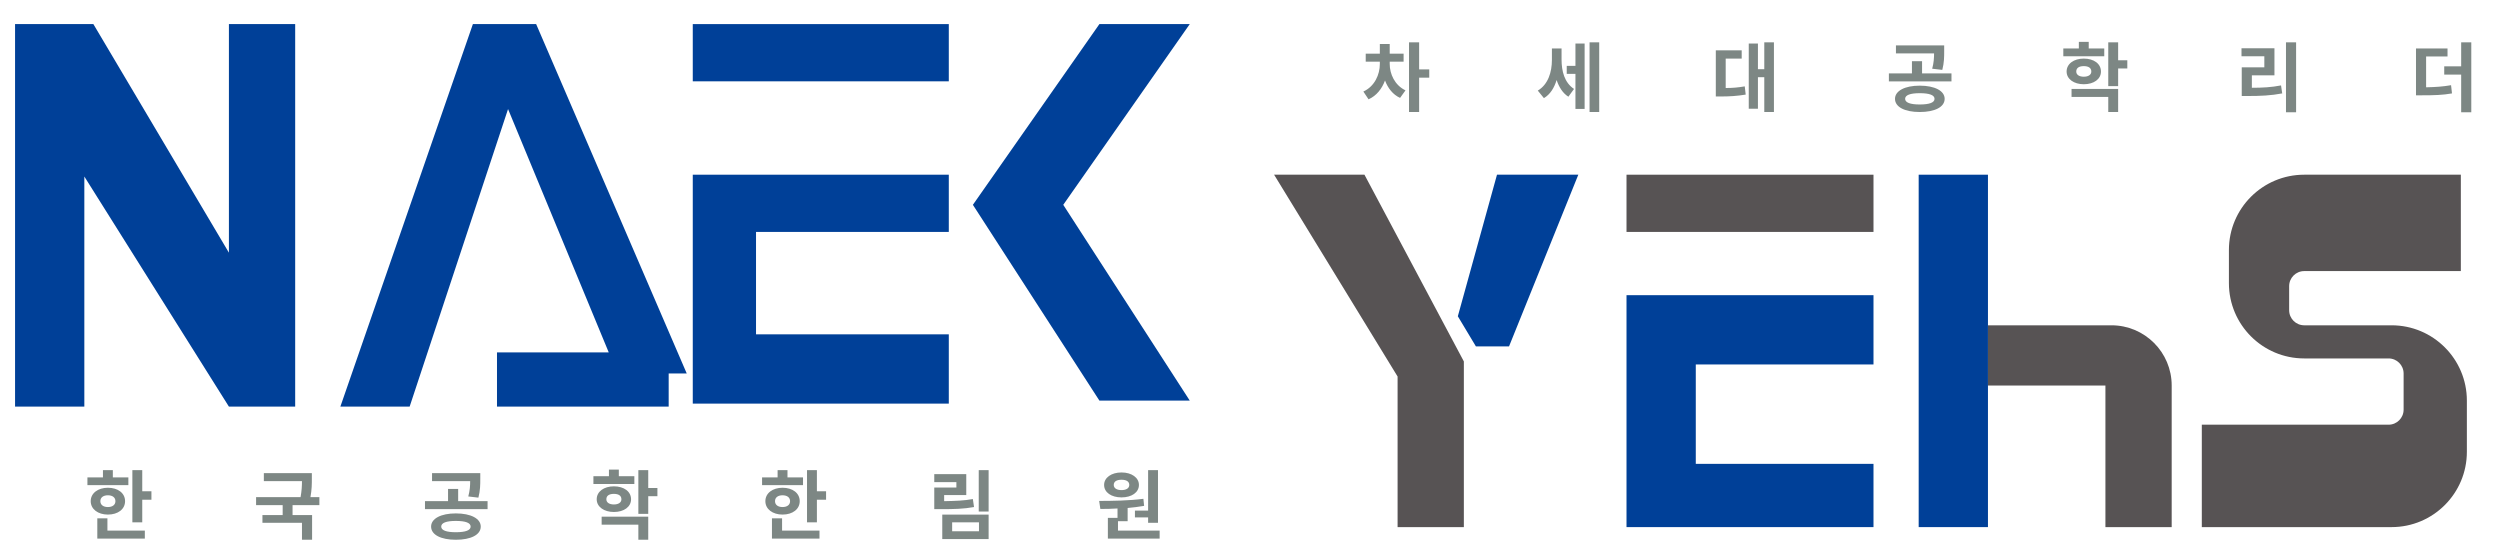
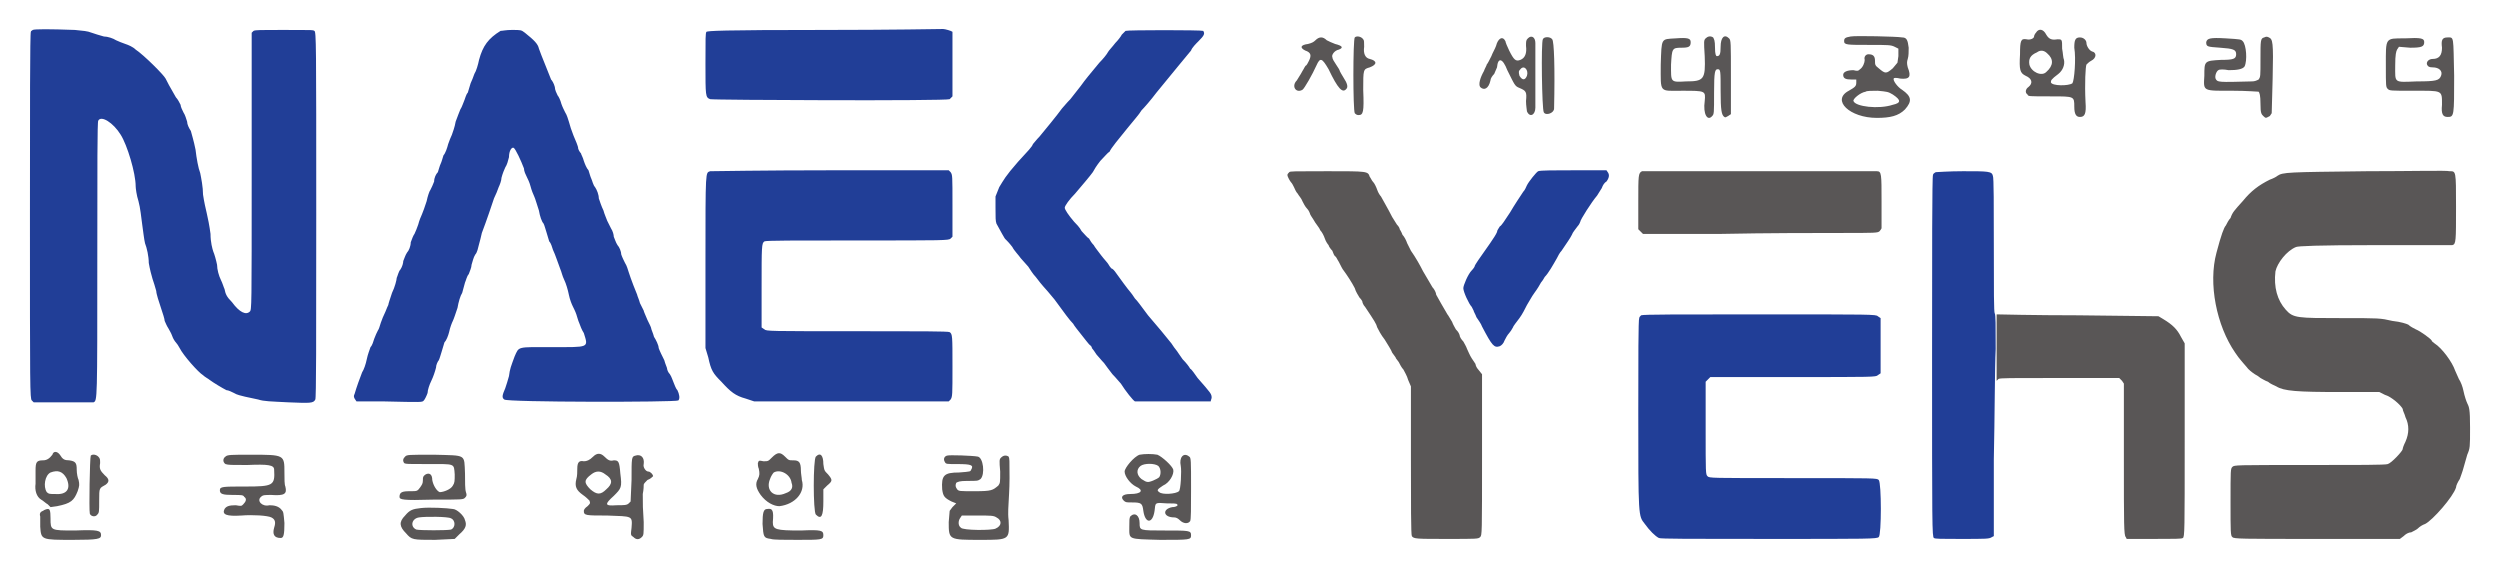
- <svg xmlns="http://www.w3.org/2000/svg" viewBox="0 0 166 37" role="img" aria-labelledby="naekyehs-t" font-family="Apple SD Gothic Neo, Pretendard, Noto Sans KR, sans-serif">
-   <g transform="translate(0 -720)">
-     <g fill="#004098">
-       <path d="M1 721.6h4.6v25.4H1zM15.2 721.6h4.4v25.4h-4.4zM1 721.6h5.2l13.4 22.6v2.8h-4.4L1 724.4z" />
-       <path d="M31.4 721.6h4.2L27.2 747h-4.6zM31.4 721.6h4.2l10 23.2h-4.6zM33 743.4h11.4v3.6H33z" />
-       <path d="M46 721.6h17v3.8H46zM46 731.6h17v3.8H46zM46 731.6h4.2v15.2H46zM46 742.2h17v4.6H46z" />
-       <path d="M73 721.6h6l-8.4 12 8.4 13h-6l-8.4-13z" />
-     </g>
-     <text x="41.5" y="755.4" text-anchor="middle" fill="#7D8784" font-size="5" font-weight="600" letter-spacing="6.6">한국공학한림원</text>
-     <text x="127.5" y="727" text-anchor="middle" fill="#7D8784" font-size="5" font-weight="600" letter-spacing="7">차세대공학리더</text>
-     <g fill="#575354">
-       <path d="M84.6 731.6h6l6.6 12.4V755h-4.4v-10z" />
-       <path d="M108 731.6h16.4v3.8H108z" />
-       <path d="M132 741.6h8.2a4 4 0 0 1 4 4V755h-4.4v-9.4H132z" />
-       <path d="M163.4 731.6H153a5 5 0 0 0-5 5v2.2a5 5 0 0 0 5 5h5.6a1 1 0 0 1 1 1v2.4a1 1 0 0 1-1 1v0H146.2V755h12.6a5 5 0 0 0 5-5v-3.4a5 5 0 0 0-5-5H153a1 1 0 0 1-1-1v-1.6a1 1 0 0 1 1-1h10.4z" />
-     </g>
-     <g fill="#004098">
-       <path d="M99.4 731.6h5.4l-4.6 11.4h-2.2l-1.2-2z" />
-       <path d="M108 739.6h16.4v4.6H108zM108 739.6h4.6V755H108zM108 750.8h16.4v4.2H108z" />
-       <path d="M127.4 731.6h4.6V755h-4.6z" />
-     </g>
-   </g>
+ <svg xmlns="http://www.w3.org/2000/svg" viewBox="0 0 2672 608" role="img" aria-labelledby="naekyehs-t">
+   <path fill="#213E97" fill-rule="evenodd" d="M35 32C34 33 33 33 33 34C32 34 32 123 32 230C32 416 32 426 34 428L36 430 67 430C84 430 99 430 100 430C104 428 104 429 104 277C104 178 104 130 105 129C108 123 121 131 129 144C136 155 145 185 145 199C145 201 146 209 148 215C150 222 151 233 152 240C153 247 154 256 155 260C157 265 159 274 159 281C160 287 162 295 163 298C164 301 166 307 167 311C167 314 170 323 172 329C174 335 176 341 176 343C177 345 178 348 180 351C181 353 183 356 184 359C185 362 187 365 188 366C189 367 191 370 192 372C196 380 212 398 217 401C219 403 223 405 224 406C228 409 238 415 242 417C244 417 248 419 250 420C253 422 258 423 262 424C266 425 272 426 276 427C282 429 289 429 308 430C332 431 335 431 337 427C338 426 338 364 338 230C338 46 338 34 336 33C334 32 337 32 302 32C278 32 273 32 271 33L269 35 269 183C269 330 269 331 267 333C263 337 256 334 248 323C242 317 241 314 240 309C239 307 238 303 236 299C234 295 232 288 232 283C231 278 229 271 228 269C227 266 225 259 225 250C224 242 222 232 221 228C220 224 218 215 217 208C217 200 215 190 214 185C212 180 210 169 209 160C207 150 205 144 204 140C202 137 200 133 200 130C199 127 198 123 196 120C195 118 193 114 193 112C192 110 190 106 188 104C181 92 179 88 177 84C175 80 154 59 145 53C142 50 137 48 134 47C131 46 126 44 124 43C121 41 115 39 111 39C107 38 101 36 98 35C93 33 89 33 80 32C53 31 37 31 35 32M882 32C769 32 757 33 755 34C754 36 754 40 754 68C754 103 754 104 759 106C762 107 1012 108 1015 106C1016 105 1017 104 1018 103C1018 100 1018 36 1018 34C1017 33 1010 31 1008 31C1007 31 950 32 882 32M535 33C522 41 516 49 512 64C511 69 509 76 507 79C506 82 504 87 503 89C502 92 501 96 500 99C498 101 497 106 496 108C495 110 494 114 492 117C491 119 489 125 487 130C486 136 484 141 483 144C482 146 480 151 479 154C478 158 476 164 474 166C473 169 472 173 471 175C470 177 469 181 468 184C466 186 464 190 464 194C463 197 461 201 460 203C459 204 457 210 456 215C454 221 452 227 451 229C450 231 448 236 447 240C446 243 444 248 443 250C442 251 440 256 439 259C439 263 437 268 435 270C433 273 432 277 431 279C431 281 430 285 428 288C426 290 425 295 424 297C424 299 422 307 419 313C417 319 415 325 415 326C415 326 413 330 412 333C410 337 408 342 407 345C406 348 405 352 404 353C403 355 401 359 400 362C399 365 398 369 396 371C395 374 393 379 392 384C391 389 389 395 387 398C385 403 381 414 379 421C378 423 378 424 379 426L381 429 409 429C453 430 451 430 453 428C454 427 456 423 457 420C457 417 459 411 461 407C463 403 465 397 466 393C466 390 468 386 469 385C470 383 471 379 472 376C473 373 474 369 475 366C477 364 479 359 480 355C481 350 483 345 484 343C485 341 487 335 489 329C490 323 492 316 494 313C495 310 496 305 497 302C498 300 499 295 501 293C502 290 504 286 504 283C505 280 506 275 508 272C510 270 511 265 512 261C513 258 514 253 515 249C520 236 526 218 528 212C530 208 532 203 533 200C534 198 536 193 536 190C537 186 539 181 540 179C542 176 543 172 544 168C544 161 547 157 549 158C551 159 557 172 560 180C560 183 562 187 563 189C564 191 566 195 567 199C568 203 570 208 571 210C572 212 574 219 576 225C577 231 579 237 581 239C582 241 583 245 584 248C585 251 586 255 587 258C589 260 590 264 591 267C592 269 594 274 595 277C596 280 598 285 599 288C600 290 601 295 603 299C605 303 607 310 608 315C609 320 611 325 612 327C613 329 615 333 616 336C617 339 618 343 619 345C620 348 622 353 624 356C629 372 630 371 590 371C552 371 555 370 550 381C546 392 545 394 544 402C543 406 541 412 540 415C537 422 536 425 539 427C541 430 722 430 725 428C727 426 726 421 724 417C722 415 721 411 720 409C719 407 718 403 716 400C714 398 713 395 713 394C713 393 711 389 710 385C708 381 705 375 704 372C704 369 701 363 699 360C698 356 696 352 696 351C696 350 694 346 692 342C690 337 688 333 688 332C688 332 686 328 684 324C683 320 681 316 681 315C681 315 679 310 677 305C675 300 673 294 672 291C671 288 670 284 668 281C667 279 665 275 664 272C664 269 662 264 660 262C658 259 657 255 656 253C656 251 655 247 653 244C652 242 650 238 649 236C648 233 646 229 645 225C643 221 641 215 640 212C640 208 638 203 636 200C634 198 633 193 632 191C631 189 630 185 629 182C627 180 625 175 624 172C623 168 621 165 621 164C621 164 619 162 618 159C618 156 615 150 613 145C611 140 609 134 608 130C607 127 606 123 604 120C603 118 601 114 600 111C599 107 597 103 596 102C595 100 593 96 593 93C592 89 590 86 589 85C588 82 578 58 576 52C575 47 571 43 561 35C557 32 557 32 547 32C541 32 537 33 535 33M1203 33C1202 34 1200 36 1199 37C1198 39 1195 43 1192 46C1189 50 1185 54 1184 56C1183 58 1179 63 1175 67C1165 79 1160 85 1155 92C1152 96 1147 102 1144 106C1140 110 1136 115 1135 116C1130 123 1116 140 1111 146C1108 149 1105 153 1104 154C1103 157 1099 161 1088 173C1074 189 1073 192 1068 200L1064 210 1064 222C1064 233 1064 236 1065 239C1069 246 1074 256 1075 256C1076 257 1079 260 1082 264C1084 268 1089 273 1091 276C1093 278 1097 283 1099 285C1101 288 1104 293 1107 296C1110 300 1114 305 1115 306C1117 308 1122 314 1127 320C1138 335 1143 342 1147 346C1148 348 1152 353 1156 358C1160 363 1163 367 1164 368C1165 369 1167 370 1167 372C1168 373 1170 376 1172 379C1174 381 1177 385 1180 388C1182 391 1186 396 1189 400C1193 404 1196 408 1198 410C1203 418 1211 428 1213 429C1216 429 1292 429 1294 429C1294 428 1295 426 1295 425C1295 421 1294 420 1280 404C1277 400 1274 395 1272 394C1271 392 1268 388 1264 384C1261 380 1258 375 1257 374C1256 373 1254 370 1252 367C1249 363 1234 345 1227 337C1218 325 1216 322 1213 319C1211 316 1209 313 1208 312C1207 311 1204 307 1201 303C1199 300 1195 295 1193 292C1191 289 1189 287 1188 287C1188 287 1186 285 1185 283C1184 281 1180 277 1177 273C1174 269 1170 264 1169 262C1167 260 1165 257 1164 255C1162 254 1159 250 1156 247C1154 243 1150 239 1148 237C1142 230 1138 224 1138 222C1138 220 1143 213 1149 207C1155 200 1166 187 1168 184C1169 182 1172 177 1176 172C1180 168 1184 163 1186 162C1187 159 1196 148 1205 137C1213 127 1217 123 1220 118C1223 115 1230 107 1236 99C1255 76 1267 61 1273 54C1274 51 1278 47 1281 44C1287 38 1288 36 1286 33C1284 32 1205 32 1203 33M759 183C754 185 754 180 754 280L754 372 757 382C760 396 762 399 771 408C781 419 786 423 797 426L806 429 910 429L1014 429 1016 427C1018 424 1018 422 1018 392C1018 359 1018 357 1015 355C1014 354 982 354 916 354C822 354 819 354 817 352L814 350 814 308C814 263 814 260 817 258C818 257 850 257 916 257C1009 257 1014 257 1016 255L1018 253 1018 220C1018 187 1018 187 1016 184L1014 182 888 182C818 182 761 183 759 183M1644 183C1642 184 1634 194 1632 198C1631 200 1630 203 1628 205C1626 208 1618 220 1614 227C1608 236 1605 241 1603 242C1602 244 1600 246 1600 248C1598 253 1589 265 1580 278C1578 281 1576 284 1576 285C1576 285 1575 287 1573 289C1569 293 1564 305 1564 308C1564 312 1570 325 1573 328C1574 330 1575 332 1575 332C1575 333 1577 336 1578 339C1580 342 1583 346 1584 349C1595 370 1597 372 1603 370C1605 369 1607 367 1608 364C1609 362 1611 358 1613 356C1614 355 1616 352 1617 350C1617 349 1621 344 1624 340C1627 336 1630 330 1632 326C1634 323 1637 317 1640 313C1643 309 1646 304 1647 302C1648 301 1650 298 1651 296C1655 292 1660 283 1664 276C1665 274 1667 270 1669 268C1675 259 1678 255 1680 251C1681 248 1684 245 1686 242C1688 240 1689 237 1689 237C1689 235 1701 216 1707 209C1708 207 1711 203 1712 201C1713 198 1715 195 1717 194C1720 190 1720 187 1719 185L1717 182 1682 182C1662 182 1646 182 1644 183M2069 184C2067 185 2066 186 2066 187C2065 187 2065 275 2065 381C2065 562 2065 574 2067 575C2068 576 2075 576 2094 576C2124 576 2126 576 2129 574L2131 573 2131 491C2132 446 2132 392 2133 373C2133 348 2133 336 2132 335C2131 334 2131 311 2131 261C2131 222 2131 189 2130 188C2129 183 2125 183 2098 183C2083 183 2070 184 2069 184M1754 337C1753 338 1752 339 1752 340C1751 341 1751 386 1751 440C1751 554 1751 551 1758 560C1763 567 1769 573 1773 575C1774 576 1807 576 1891 576C1998 576 2006 576 2008 574C2011 572 2011 516 2008 513C2006 511 2005 511 1916 511C1828 511 1827 511 1825 509C1823 507 1823 506 1823 458L1823 408 1825 406L1828 403 1916 403C2002 403 2005 403 2007 401L2010 399 2010 370L2010 340 2007 338C2005 336 2001 336 1881 336C1795 336 1756 336 1754 337" />
+   <path fill="#595656" fill-rule="evenodd" d="M2176 35C2175 36 2174 38 2174 39C2174 41 2170 43 2166 42C2160 41 2159 43 2159 58C2158 75 2159 78 2165 81C2172 84 2173 89 2168 93C2165 95 2164 99 2167 101C2168 103 2167 103 2193 103C2217 103 2217 103 2217 114C2217 122 2219 125 2223 125C2228 125 2230 122 2229 109C2228 89 2229 71 2230 69C2231 68 2233 66 2235 65C2241 62 2241 56 2236 55C2233 54 2230 49 2230 46C2230 43 2227 40 2223 40C2218 40 2217 43 2217 51C2219 63 2217 86 2215 89C2211 92 2193 92 2192 88C2192 86 2192 85 2200 79C2205 75 2207 69 2206 64C2205 62 2205 57 2204 52C2204 42 2204 42 2199 42C2193 43 2190 42 2187 37C2184 31 2179 30 2176 35M1978 39C1972 40 1971 41 1971 44C1971 48 1974 48 1998 48C2018 48 2021 48 2025 50L2029 52 2029 60L2028 67 2023 73C2016 79 2015 79 2008 73C2004 70 2004 69 2004 65C2004 60 2002 58 1997 58C1994 58 1992 61 1993 64C1993 67 1991 72 1988 74C1986 76 1985 76 1981 75C1974 75 1970 77 1970 80C1970 84 1973 85 1979 85L1984 85 1984 88C1984 92 1983 93 1976 97C1957 107 1977 126 2006 126C2020 126 2029 124 2036 117C2044 108 2043 103 2033 96C2028 93 2023 86 2024 84C2024 83 2027 83 2031 84C2041 85 2043 82 2039 72C2038 68 2038 66 2039 63C2040 60 2040 55 2040 51C2039 43 2038 40 2033 40C2028 39 1983 38 1978 39M1448 40C1446 42 1446 118 1448 121C1449 122 1450 123 1452 123C1457 123 1458 120 1457 96C1457 74 1457 74 1464 72C1472 69 1472 65 1464 63C1459 62 1457 57 1458 50C1458 45 1458 43 1457 42C1455 39 1450 38 1448 40M1633 41C1631 43 1631 44 1631 49C1632 57 1630 62 1625 64C1620 66 1618 64 1613 54C1611 50 1609 45 1609 44C1606 38 1601 41 1599 49C1598 52 1595 57 1594 60C1592 64 1590 68 1589 69C1589 70 1587 73 1586 76C1582 83 1580 90 1582 93C1586 97 1591 95 1593 86C1593 84 1595 81 1597 79C1598 77 1599 74 1600 72C1601 61 1606 62 1611 75C1619 91 1619 92 1624 94C1631 97 1632 98 1631 108C1631 113 1632 118 1632 119C1635 126 1641 123 1641 115C1641 102 1641 49 1641 46C1641 40 1637 37 1633 41M1823 41C1821 43 1821 44 1822 60C1823 85 1821 87 1802 87C1785 88 1786 88 1786 69C1787 52 1787 51 1797 51C1805 51 1807 50 1807 45C1807 41 1804 40 1791 41C1775 42 1776 40 1775 69C1775 100 1773 97 1798 97C1823 97 1823 97 1822 108C1820 122 1825 130 1830 124C1832 122 1832 121 1832 99C1832 76 1833 74 1836 74C1839 74 1839 76 1839 97C1839 118 1840 123 1843 125C1844 126 1845 125 1847 124L1850 122 1850 82C1850 45 1850 43 1848 41C1843 36 1839 40 1839 50C1839 58 1838 60 1835 60C1834 60 1833 58 1833 51C1833 43 1832 42 1831 40C1828 38 1825 39 1823 41M2420 40C2416 41 2416 43 2416 63C2416 82 2416 82 2414 85C2412 86 2410 87 2407 87C2370 88 2370 88 2368 84C2367 81 2369 76 2371 75C2372 74 2377 74 2382 75C2391 75 2397 74 2399 71C2402 65 2401 48 2397 44C2395 42 2395 42 2379 41C2362 40 2359 41 2358 45C2358 50 2359 50 2373 51C2387 52 2390 53 2390 58C2390 63 2387 64 2374 64C2356 65 2356 65 2356 81C2355 98 2354 97 2387 97C2401 97 2413 98 2414 98C2415 99 2416 102 2416 111C2416 121 2417 122 2419 124C2422 127 2422 126 2426 124L2428 121 2429 84C2430 44 2429 42 2425 40C2423 39 2422 39 2420 40M1406 43C1404 45 1402 46 1398 47C1390 48 1389 51 1395 54C1401 56 1402 59 1399 65C1398 67 1397 69 1396 70C1395 70 1394 73 1392 76C1390 80 1387 84 1386 86C1380 92 1385 100 1392 96C1394 95 1403 79 1407 70C1411 61 1413 62 1420 74C1430 95 1435 100 1439 95C1441 93 1440 89 1436 83C1434 80 1432 76 1432 76C1432 75 1430 72 1428 69C1426 66 1424 63 1424 61C1423 59 1426 54 1431 53C1436 51 1435 49 1427 47C1424 46 1420 44 1418 43C1414 39 1410 39 1406 43M1649 42C1647 45 1648 117 1650 120C1652 124 1661 121 1661 116C1662 72 1661 44 1659 42C1657 39 1650 39 1649 42M2570 41C2549 41 2550 40 2550 70C2550 92 2550 93 2552 95C2554 97 2555 97 2579 97C2611 97 2610 96 2610 112C2609 122 2611 125 2616 125C2623 125 2623 124 2623 81C2622 38 2623 40 2616 40C2610 40 2609 43 2610 51C2610 59 2607 63 2600 63C2596 63 2593 66 2594 69C2595 71 2596 72 2600 72C2607 72 2611 76 2609 81C2607 86 2604 87 2583 87C2558 88 2560 89 2560 70C2560 58 2561 55 2562 53L2564 50 2576 51C2588 51 2591 50 2591 45C2591 41 2588 40 2570 41M2177 56C2170 59 2168 63 2169 69C2171 77 2182 82 2187 77C2195 70 2195 63 2188 57C2185 54 2181 53 2177 56M1625 74C1623 76 1623 77 1624 81C1627 86 1630 86 1632 81C1634 75 1629 69 1625 74M1994 98C1988 99 1980 106 1981 108C1983 114 2008 117 2023 112C2032 110 2032 107 2023 101C2018 98 2017 98 2007 97C2001 97 1995 97 1994 98M1378 184C1377 185 1376 186 1376 187C1376 189 1379 194 1380 195C1381 196 1382 198 1383 200C1384 202 1385 205 1387 207C1388 209 1391 212 1392 215C1393 217 1395 221 1397 223C1399 225 1400 228 1400 228C1400 229 1402 232 1404 235C1406 239 1410 243 1411 246C1413 248 1415 252 1416 255C1417 258 1419 261 1420 262C1420 263 1422 266 1424 268C1425 271 1426 273 1427 274C1428 274 1429 277 1431 280C1433 284 1435 288 1436 289C1439 293 1445 302 1448 308C1449 312 1452 316 1453 318C1455 320 1456 322 1456 322C1456 323 1457 326 1459 328C1469 343 1471 346 1472 350C1473 352 1476 358 1480 363C1483 368 1487 374 1488 377C1490 380 1492 382 1492 383C1493 384 1494 386 1495 387C1496 389 1498 393 1500 395C1501 397 1504 402 1505 406L1508 413 1508 492C1508 536 1508 572 1509 573C1511 576 1514 576 1547 576C1579 576 1580 576 1582 574C1584 572 1584 571 1584 486L1584 400 1580 395C1578 393 1577 390 1577 389C1577 389 1575 386 1573 383C1571 380 1569 375 1568 373C1567 370 1565 367 1564 365C1562 363 1560 360 1560 358C1559 355 1557 353 1556 352C1555 350 1553 347 1552 344C1550 341 1548 337 1547 336C1543 329 1537 319 1535 315C1535 313 1533 309 1531 307C1528 302 1525 297 1521 290C1518 284 1513 275 1508 268C1507 266 1505 262 1504 260C1503 257 1501 253 1499 251C1498 248 1496 245 1496 245C1496 244 1495 242 1493 240C1492 238 1489 234 1488 232C1484 224 1477 212 1476 210C1475 209 1473 206 1472 203C1471 200 1469 196 1468 195C1466 193 1465 190 1464 189C1462 183 1462 183 1419 183C1382 183 1379 183 1378 184M1755 183C1751 185 1751 187 1751 216L1751 245 1754 248L1756 250 1840 250C1887 249 1943 249 1966 249C2005 249 2007 249 2009 247C2010 246 2011 244 2011 244C2011 243 2011 230 2011 215C2011 186 2011 183 2006 183C1966 183 1756 183 1755 183M2530 183C2444 184 2440 184 2434 188C2433 189 2429 191 2426 192C2414 198 2406 204 2397 215C2388 225 2386 227 2384 233C2382 235 2380 239 2379 241C2377 243 2374 251 2369 270C2360 303 2369 348 2389 377C2391 380 2394 384 2395 385C2396 386 2399 390 2401 392C2403 395 2407 398 2410 400C2412 401 2415 403 2416 404C2418 405 2421 407 2424 408C2426 410 2431 412 2433 413C2441 418 2455 419 2502 419L2543 419 2549 422C2556 424 2566 433 2568 437C2568 439 2570 442 2571 446C2575 454 2575 463 2571 472C2569 476 2568 479 2568 480C2568 482 2556 495 2552 496C2550 497 2520 497 2468 497C2389 497 2388 497 2386 499C2384 501 2384 502 2384 537C2384 568 2384 573 2386 574C2387 576 2396 576 2476 576L2565 576 2569 573C2571 571 2574 569 2577 569C2579 568 2583 566 2584 565C2586 563 2589 561 2592 560C2600 556 2622 531 2625 521C2625 519 2627 515 2629 512C2630 509 2632 504 2633 500C2634 496 2636 490 2637 486C2640 479 2640 478 2640 457C2640 437 2639 435 2637 431C2636 429 2634 423 2633 418C2632 413 2630 408 2628 405C2627 403 2625 398 2624 396C2621 387 2610 372 2602 367C2601 366 2599 365 2599 364C2598 362 2587 354 2582 352C2580 351 2576 349 2574 347C2572 346 2566 344 2557 343C2544 340 2543 340 2503 340C2455 340 2451 340 2443 331C2434 321 2430 307 2432 290C2434 281 2444 268 2454 264C2456 263 2477 262 2538 262C2582 262 2619 262 2621 262C2625 261 2625 258 2625 221C2625 182 2625 183 2618 183C2616 182 2576 183 2530 183M2134 371C2134 391 2134 407 2134 407C2134 407 2135 406 2136 405C2138 404 2147 404 2202 404L2265 404 2268 407L2270 410 2270 491C2270 561 2270 572 2272 574L2273 576 2302 576C2324 576 2332 576 2333 575C2335 574 2335 567 2335 470L2335 367 2331 360C2327 352 2322 347 2312 341L2307 338 2221 337C2174 337 2135 336 2134 336C2134 335 2134 347 2134 371M56 486C53 490 50 492 46 492C39 492 38 494 38 503C38 507 38 513 38 517C37 524 39 531 44 534C46 535 49 538 51 539L54 542 61 541C76 538 79 535 83 525C85 519 85 518 84 513C83 511 82 506 82 502C82 495 81 493 74 492C69 492 67 491 64 486C61 482 57 482 56 486M825 489C821 493 821 493 816 493C811 492 811 492 810 495C810 496 810 499 811 501C812 506 812 508 810 512C807 517 808 522 813 529C819 537 827 541 833 541C850 539 861 526 857 513C857 511 856 506 856 503C856 494 854 492 848 492C843 492 843 492 839 488C834 483 831 483 825 489M634 488C630 492 627 493 624 493C619 492 617 494 617 501C617 504 617 509 616 512C614 520 616 524 623 529C626 531 629 534 630 535C631 538 631 538 628 541C625 543 624 545 624 546C624 551 626 551 649 551C676 552 676 551 675 564C674 572 674 572 677 574C680 577 683 577 686 574C688 572 688 571 688 558C687 543 687 540 687 528C688 523 688 519 688 518C688 517 690 515 692 513C695 512 697 510 698 509C698 507 695 504 693 504C690 504 687 499 688 496C689 489 685 485 679 487C675 488 675 489 675 513L674 536 672 538C670 540 667 540 659 540C646 541 646 539 656 530C664 522 665 521 663 506C662 493 661 492 656 492C652 493 650 492 646 488C642 484 638 484 634 488M1218 486C1212 488 1202 500 1202 504C1202 509 1208 517 1214 520C1223 524 1220 528 1208 528C1200 528 1197 531 1201 535C1203 537 1204 537 1210 537C1220 537 1221 538 1222 546C1224 560 1232 560 1234 546C1235 537 1234 537 1247 538C1253 538 1258 538 1258 539C1260 540 1257 542 1253 542C1242 544 1243 553 1255 553C1257 553 1259 554 1261 556C1265 560 1270 560 1272 557C1273 556 1273 543 1273 522C1273 492 1273 489 1271 488C1265 483 1260 489 1262 498C1263 503 1262 524 1260 525C1257 528 1242 529 1239 526C1236 524 1237 523 1243 519C1250 516 1255 507 1254 502C1253 498 1242 488 1237 486C1232 485 1223 485 1218 486M97 487C96 489 95 545 96 549C97 552 102 553 104 550C106 548 106 547 106 535C106 521 106 522 113 518C117 515 117 512 112 508C107 503 106 501 107 495C107 491 107 490 105 488C103 486 99 485 97 487M241 488C238 490 238 494 241 496C244 497 247 497 264 497C287 496 293 497 293 502C294 519 292 520 262 520C238 520 235 520 235 524C235 528 238 529 249 529C258 529 260 529 261 531C264 533 263 536 260 539C258 541 258 541 252 540C245 540 242 541 240 544C237 550 242 552 258 551C270 550 286 551 290 553C294 555 295 558 293 564C291 571 293 575 300 575C303 575 304 572 304 559C303 548 303 547 301 545C298 541 293 540 288 540C280 542 274 535 279 531C281 529 283 529 290 529C304 530 307 528 305 520C304 518 304 512 304 505C304 486 304 486 268 486C247 486 243 486 241 488M433 488C431 490 430 492 432 495C434 496 435 496 457 496C487 496 485 495 486 507C486 514 486 516 484 519C482 523 474 526 470 526C467 525 463 519 462 513C462 507 459 505 455 507C452 509 452 510 452 513C452 517 451 518 449 521C446 525 446 525 438 525C430 525 427 526 427 531C427 534 430 535 463 534C494 534 495 534 497 532C499 530 499 529 498 526C497 523 497 515 497 506C496 485 499 487 464 486C436 486 435 486 433 488M872 488C869 491 869 547 872 550C878 556 880 551 880 536L880 523 884 519C890 514 890 513 885 507C881 503 881 503 880 496C880 487 877 483 872 488M1012 487C1009 488 1008 491 1010 494C1011 496 1012 496 1023 496C1038 496 1041 497 1038 502C1037 504 1038 504 1025 505C1009 505 1006 508 1007 523C1008 530 1009 532 1017 536L1022 538 1018 542L1015 546 1014 558C1014 577 1014 577 1048 577C1079 577 1079 577 1078 556C1077 548 1078 539 1078 537C1078 535 1079 523 1079 511C1079 491 1079 490 1078 488C1075 486 1072 487 1070 489C1068 491 1068 492 1069 504C1069 516 1069 516 1067 519C1061 524 1060 525 1042 525C1025 525 1025 525 1023 523C1021 520 1021 519 1022 516C1024 515 1025 514 1034 514C1045 514 1045 514 1048 512C1053 507 1051 489 1045 488C1040 487 1014 486 1012 487M1219 498C1214 502 1215 508 1220 512C1223 514 1225 515 1226 515C1228 516 1237 512 1239 510C1241 507 1241 501 1238 498C1234 495 1223 495 1219 498M54 505C48 508 46 520 50 526C52 528 53 528 59 528C72 529 76 522 71 511C67 504 62 502 54 505M632 507C624 513 624 516 631 523C638 529 642 529 648 523C655 517 655 512 647 507C642 503 637 503 632 507M827 505C826 506 824 509 823 512C818 524 827 533 840 527C846 525 848 521 846 516C845 507 834 501 827 505M450 543C441 544 438 545 433 551C426 558 427 563 434 570C440 577 441 577 465 577L486 576 491 571C498 565 499 561 497 556C496 551 488 544 484 544C478 543 459 542 450 543M820 544C816 544 815 548 815 560C816 574 816 575 824 576C826 577 839 577 852 577C878 577 880 577 880 572C880 567 878 566 856 567C829 567 826 566 826 558C827 546 826 543 820 544M46 546C43 547 42 549 43 552C43 553 43 558 43 563C44 577 44 577 78 577C105 577 108 576 108 572C108 567 105 566 80 567C54 567 54 567 54 554C54 545 53 544 51 544C50 544 47 545 46 546M1208 552C1207 554 1207 556 1207 563C1207 577 1205 576 1240 577C1272 577 1273 577 1273 572C1273 567 1271 567 1245 567C1218 567 1218 567 1218 559C1218 551 1213 547 1208 552M1026 554C1024 557 1024 562 1027 564C1029 567 1060 567 1064 565C1071 562 1071 556 1065 553C1062 551 1059 551 1045 551L1028 551 1026 554M448 553C440 554 438 563 445 566C449 567 478 567 482 566C487 564 487 556 482 554C479 552 454 552 448 553" />
</svg>
